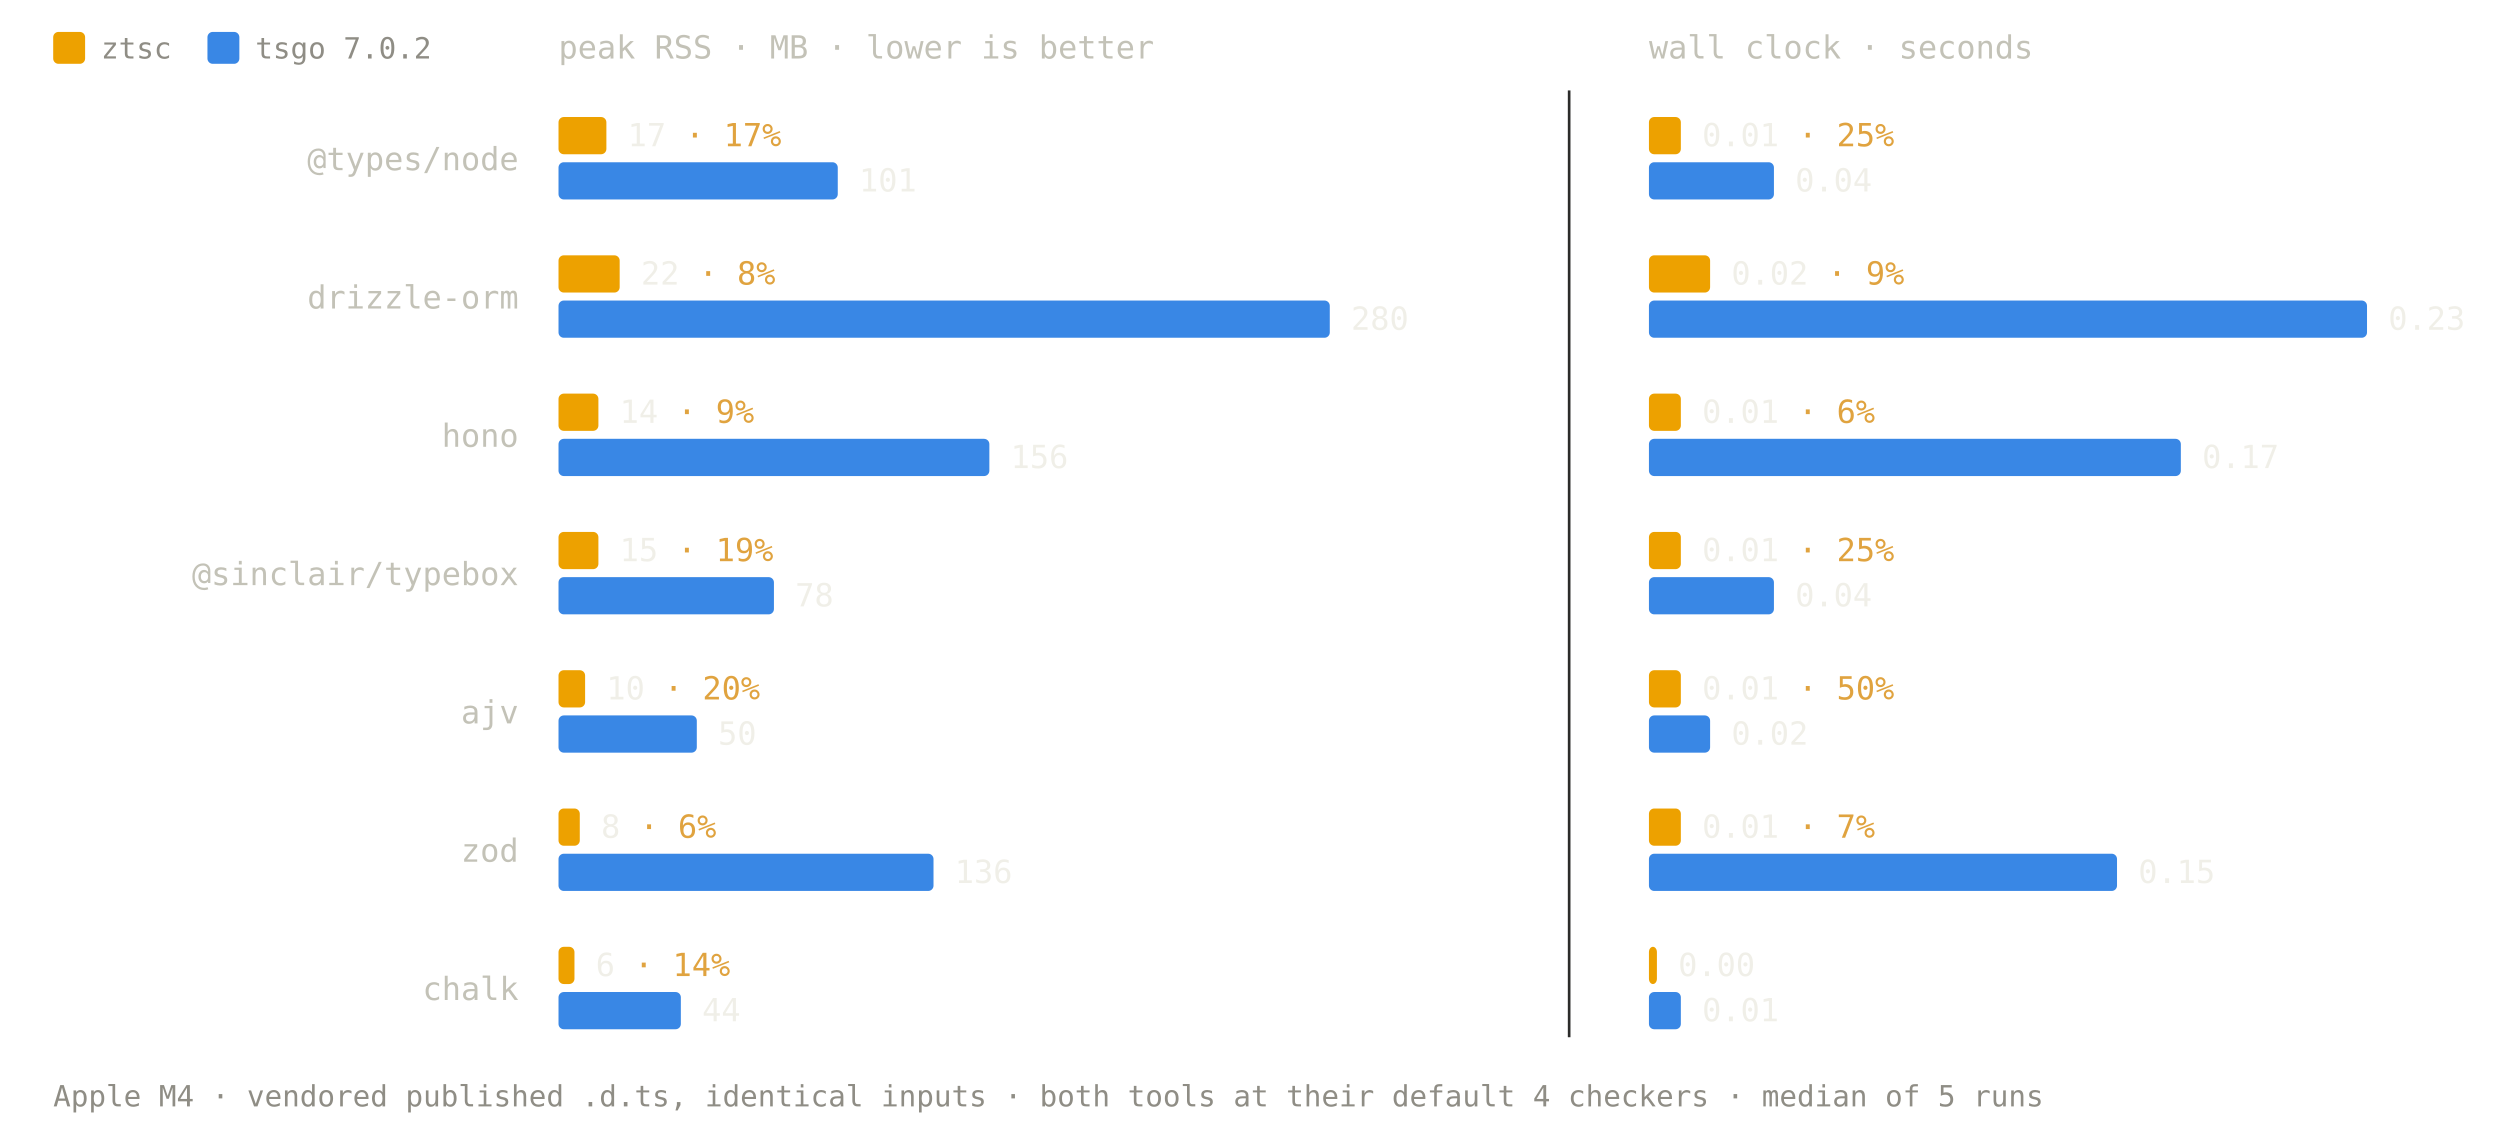
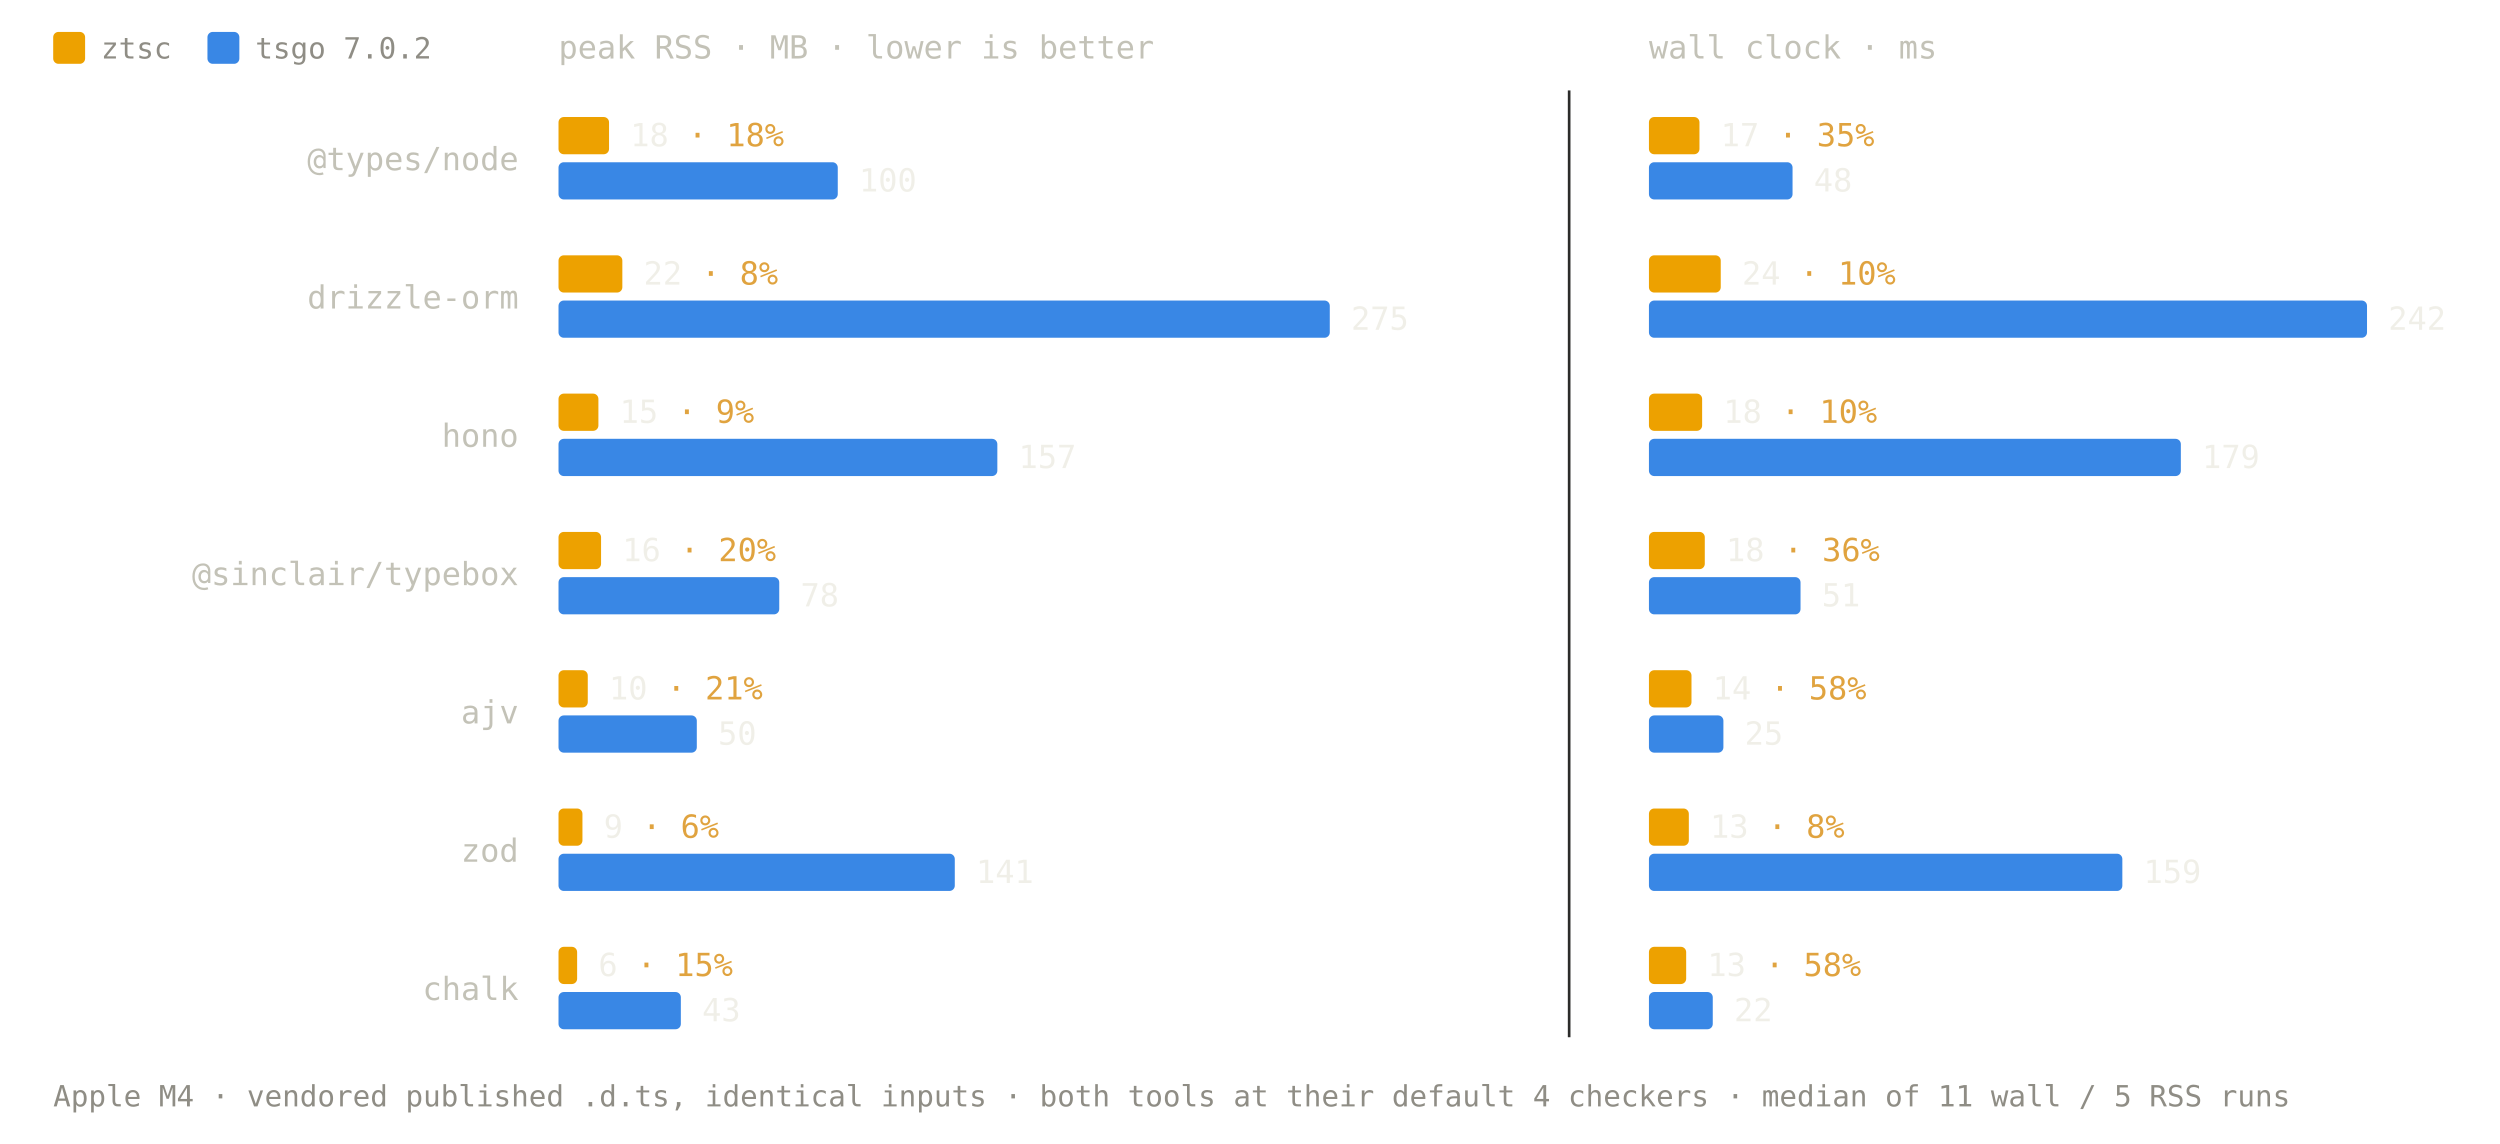
- <svg xmlns="http://www.w3.org/2000/svg" viewBox="0 0 940 430" width="940" height="430" role="img" aria-label="Two-panel grouped bar chart across seven real packages at the default four checkers. Left panel, peak resident memory: ztsc uses 6 to 22 megabytes, tsgo 44 to 280 megabytes. Right panel, wall clock: ztsc takes 0.00 to 0.02 seconds, tsgo 0.01 to 0.23 seconds.">
+ <svg xmlns="http://www.w3.org/2000/svg" viewBox="0 0 940 430" width="940" height="430" role="img" aria-label="Two-panel grouped bar chart across seven real packages at the default four checkers. Left panel, peak resident memory: ztsc uses 6 to 22 megabytes, tsgo 43 to 275 megabytes — ztsc is 6 to 21 percent of tsgo on every package. Right panel, wall clock: ztsc takes 13 to 24 milliseconds, tsgo 22 to 242 milliseconds — ztsc is 8 to 58 percent of tsgo's time.">
  <style>
    text { font-family: ui-monospace, "SF Mono", SFMono-Regular, Menlo, Consolas, monospace; fill: #f0efe8; }
    .t11 { font-size: 11px; }
    .t12 { font-size: 12px; }
    .bl  { font-size: 12px; }
    .dim { fill: #c3c2b7; }
    .mut { fill: #8f8d85; }
    .acc { fill: #e0a33f; }
    .bz  { fill: #eda100; }
    .bt  { fill: #3987e5; }
-     .hair { stroke: #2c2c2a; stroke-width: 1; }
+     .hairv { stroke: #2c2c2a; stroke-width: 1; }
  </style>
  <rect class="bz" x="20" y="12" width="12" height="12" rx="2" />
  <text class="t11 mut" x="38" y="22">ztsc</text>
  <rect class="bt" x="78" y="12" width="12" height="12" rx="2" />
  <text class="t11 mut" x="96" y="22">tsgo 7.0.2</text>
  <text class="t12 dim" x="210" y="22">peak RSS · MB · lower is better</text>
-   <text class="t12 dim" x="620" y="22">wall clock · seconds</text>
-   <line class="hair" x1="590" y1="34" x2="590" y2="390" />
+   <text class="t12 dim" x="620" y="22">wall clock · ms</text>
+   <line class="hairv" x1="590" y1="34" x2="590" y2="390" />
  <text class="t12 dim" x="195" y="64" text-anchor="end">@types/node</text>
-   <rect class="bz" x="210" y="44" width="18" height="14" rx="2" />
-   <text class="bl" x="236" y="55">17 <tspan class="acc">· 17%</tspan>
+   <rect class="bz" x="210" y="44" width="19" height="14" rx="2" />
+   <text class="bl" x="237" y="55">18 <tspan class="acc">· 18%</tspan>
  </text>
  <rect class="bt" x="210" y="61" width="105" height="14" rx="2" />
-   <text class="bl" x="323" y="72">101</text>
-   <rect class="bz" x="620" y="44" width="12" height="14" rx="2" />
-   <text class="bl" x="640" y="55">0.01 <tspan class="acc">· 25%</tspan>
+   <text class="bl" x="323" y="72">100</text>
+   <rect class="bz" x="620" y="44" width="19" height="14" rx="2" />
+   <text class="bl" x="647" y="55">17 <tspan class="acc">· 35%</tspan>
  </text>
-   <rect class="bt" x="620" y="61" width="47" height="14" rx="2" />
-   <text class="bl" x="675" y="72">0.04</text>
+   <rect class="bt" x="620" y="61" width="54" height="14" rx="2" />
+   <text class="bl" x="682" y="72">48</text>
  <text class="t12 dim" x="195" y="116" text-anchor="end">drizzle-orm</text>
-   <rect class="bz" x="210" y="96" width="23" height="14" rx="2" />
-   <text class="bl" x="241" y="107">22 <tspan class="acc">· 8%</tspan>
+   <rect class="bz" x="210" y="96" width="24" height="14" rx="2" />
+   <text class="bl" x="242" y="107">22 <tspan class="acc">· 8%</tspan>
  </text>
  <rect class="bt" x="210" y="113" width="290" height="14" rx="2" />
-   <text class="bl" x="508" y="124">280</text>
-   <rect class="bz" x="620" y="96" width="23" height="14" rx="2" />
-   <text class="bl" x="651" y="107">0.02 <tspan class="acc">· 9%</tspan>
+   <text class="bl" x="508" y="124">275</text>
+   <rect class="bz" x="620" y="96" width="27" height="14" rx="2" />
+   <text class="bl" x="655" y="107">24 <tspan class="acc">· 10%</tspan>
  </text>
  <rect class="bt" x="620" y="113" width="270" height="14" rx="2" />
-   <text class="bl" x="898" y="124">0.23</text>
+   <text class="bl" x="898" y="124">242</text>
  <text class="t12 dim" x="195" y="168" text-anchor="end">hono</text>
  <rect class="bz" x="210" y="148" width="15" height="14" rx="2" />
-   <text class="bl" x="233" y="159">14 <tspan class="acc">· 9%</tspan>
+   <text class="bl" x="233" y="159">15 <tspan class="acc">· 9%</tspan>
  </text>
-   <rect class="bt" x="210" y="165" width="162" height="14" rx="2" />
-   <text class="bl" x="380" y="176">156</text>
-   <rect class="bz" x="620" y="148" width="12" height="14" rx="2" />
-   <text class="bl" x="640" y="159">0.01 <tspan class="acc">· 6%</tspan>
+   <rect class="bt" x="210" y="165" width="165" height="14" rx="2" />
+   <text class="bl" x="383" y="176">157</text>
+   <rect class="bz" x="620" y="148" width="20" height="14" rx="2" />
+   <text class="bl" x="648" y="159">18 <tspan class="acc">· 10%</tspan>
  </text>
  <rect class="bt" x="620" y="165" width="200" height="14" rx="2" />
-   <text class="bl" x="828" y="176">0.17</text>
+   <text class="bl" x="828" y="176">179</text>
  <text class="t12 dim" x="195" y="220" text-anchor="end">@sinclair/typebox</text>
-   <rect class="bz" x="210" y="200" width="15" height="14" rx="2" />
-   <text class="bl" x="233" y="211">15 <tspan class="acc">· 19%</tspan>
+   <rect class="bz" x="210" y="200" width="16" height="14" rx="2" />
+   <text class="bl" x="234" y="211">16 <tspan class="acc">· 20%</tspan>
  </text>
-   <rect class="bt" x="210" y="217" width="81" height="14" rx="2" />
-   <text class="bl" x="299" y="228">78</text>
-   <rect class="bz" x="620" y="200" width="12" height="14" rx="2" />
-   <text class="bl" x="640" y="211">0.01 <tspan class="acc">· 25%</tspan>
+   <rect class="bt" x="210" y="217" width="83" height="14" rx="2" />
+   <text class="bl" x="301" y="228">78</text>
+   <rect class="bz" x="620" y="200" width="21" height="14" rx="2" />
+   <text class="bl" x="649" y="211">18 <tspan class="acc">· 36%</tspan>
  </text>
-   <rect class="bt" x="620" y="217" width="47" height="14" rx="2" />
-   <text class="bl" x="675" y="228">0.04</text>
+   <rect class="bt" x="620" y="217" width="57" height="14" rx="2" />
+   <text class="bl" x="685" y="228">51</text>
  <text class="t12 dim" x="195" y="272" text-anchor="end">ajv</text>
-   <rect class="bz" x="210" y="252" width="10" height="14" rx="2" />
-   <text class="bl" x="228" y="263">10 <tspan class="acc">· 20%</tspan>
+   <rect class="bz" x="210" y="252" width="11" height="14" rx="2" />
+   <text class="bl" x="229" y="263">10 <tspan class="acc">· 21%</tspan>
  </text>
  <rect class="bt" x="210" y="269" width="52" height="14" rx="2" />
  <text class="bl" x="270" y="280">50</text>
-   <rect class="bz" x="620" y="252" width="12" height="14" rx="2" />
-   <text class="bl" x="640" y="263">0.01 <tspan class="acc">· 50%</tspan>
+   <rect class="bz" x="620" y="252" width="16" height="14" rx="2" />
+   <text class="bl" x="644" y="263">14 <tspan class="acc">· 58%</tspan>
  </text>
-   <rect class="bt" x="620" y="269" width="23" height="14" rx="2" />
-   <text class="bl" x="651" y="280">0.02</text>
+   <rect class="bt" x="620" y="269" width="28" height="14" rx="2" />
+   <text class="bl" x="656" y="280">25</text>
  <text class="t12 dim" x="195" y="324" text-anchor="end">zod</text>
-   <rect class="bz" x="210" y="304" width="8" height="14" rx="2" />
-   <text class="bl" x="226" y="315">8 <tspan class="acc">· 6%</tspan>
+   <rect class="bz" x="210" y="304" width="9" height="14" rx="2" />
+   <text class="bl" x="227" y="315">9 <tspan class="acc">· 6%</tspan>
  </text>
-   <rect class="bt" x="210" y="321" width="141" height="14" rx="2" />
-   <text class="bl" x="359" y="332">136</text>
-   <rect class="bz" x="620" y="304" width="12" height="14" rx="2" />
-   <text class="bl" x="640" y="315">0.01 <tspan class="acc">· 7%</tspan>
+   <rect class="bt" x="210" y="321" width="149" height="14" rx="2" />
+   <text class="bl" x="367" y="332">141</text>
+   <rect class="bz" x="620" y="304" width="15" height="14" rx="2" />
+   <text class="bl" x="643" y="315">13 <tspan class="acc">· 8%</tspan>
  </text>
-   <rect class="bt" x="620" y="321" width="176" height="14" rx="2" />
-   <text class="bl" x="804" y="332">0.15</text>
+   <rect class="bt" x="620" y="321" width="178" height="14" rx="2" />
+   <text class="bl" x="806" y="332">159</text>
  <text class="t12 dim" x="195" y="376" text-anchor="end">chalk</text>
-   <rect class="bz" x="210" y="356" width="6" height="14" rx="2" />
-   <text class="bl" x="224" y="367">6 <tspan class="acc">· 14%</tspan>
+   <rect class="bz" x="210" y="356" width="7" height="14" rx="2" />
+   <text class="bl" x="225" y="367">6 <tspan class="acc">· 15%</tspan>
  </text>
  <rect class="bt" x="210" y="373" width="46" height="14" rx="2" />
-   <text class="bl" x="264" y="384">44</text>
-   <rect class="bz" x="620" y="356" width="3" height="14" rx="2" />
-   <text class="bl" x="631" y="367">0.00</text>
-   <rect class="bt" x="620" y="373" width="12" height="14" rx="2" />
-   <text class="bl" x="640" y="384">0.01</text>
-   <text class="t11 mut" x="20" y="416">Apple M4 · vendored published .d.ts, identical inputs · both tools at their default 4 checkers · median of 5 runs</text>
+   <text class="bl" x="264" y="384">43</text>
+   <rect class="bz" x="620" y="356" width="14" height="14" rx="2" />
+   <text class="bl" x="642" y="367">13 <tspan class="acc">· 58%</tspan>
+   </text>
+   <rect class="bt" x="620" y="373" width="24" height="14" rx="2" />
+   <text class="bl" x="652" y="384">22</text>
+   <text class="t11 mut" x="20" y="416">Apple M4 · vendored published .d.ts, identical inputs · both tools at their default 4 checkers · median of 11 wall / 5 RSS runs</text>
</svg>
